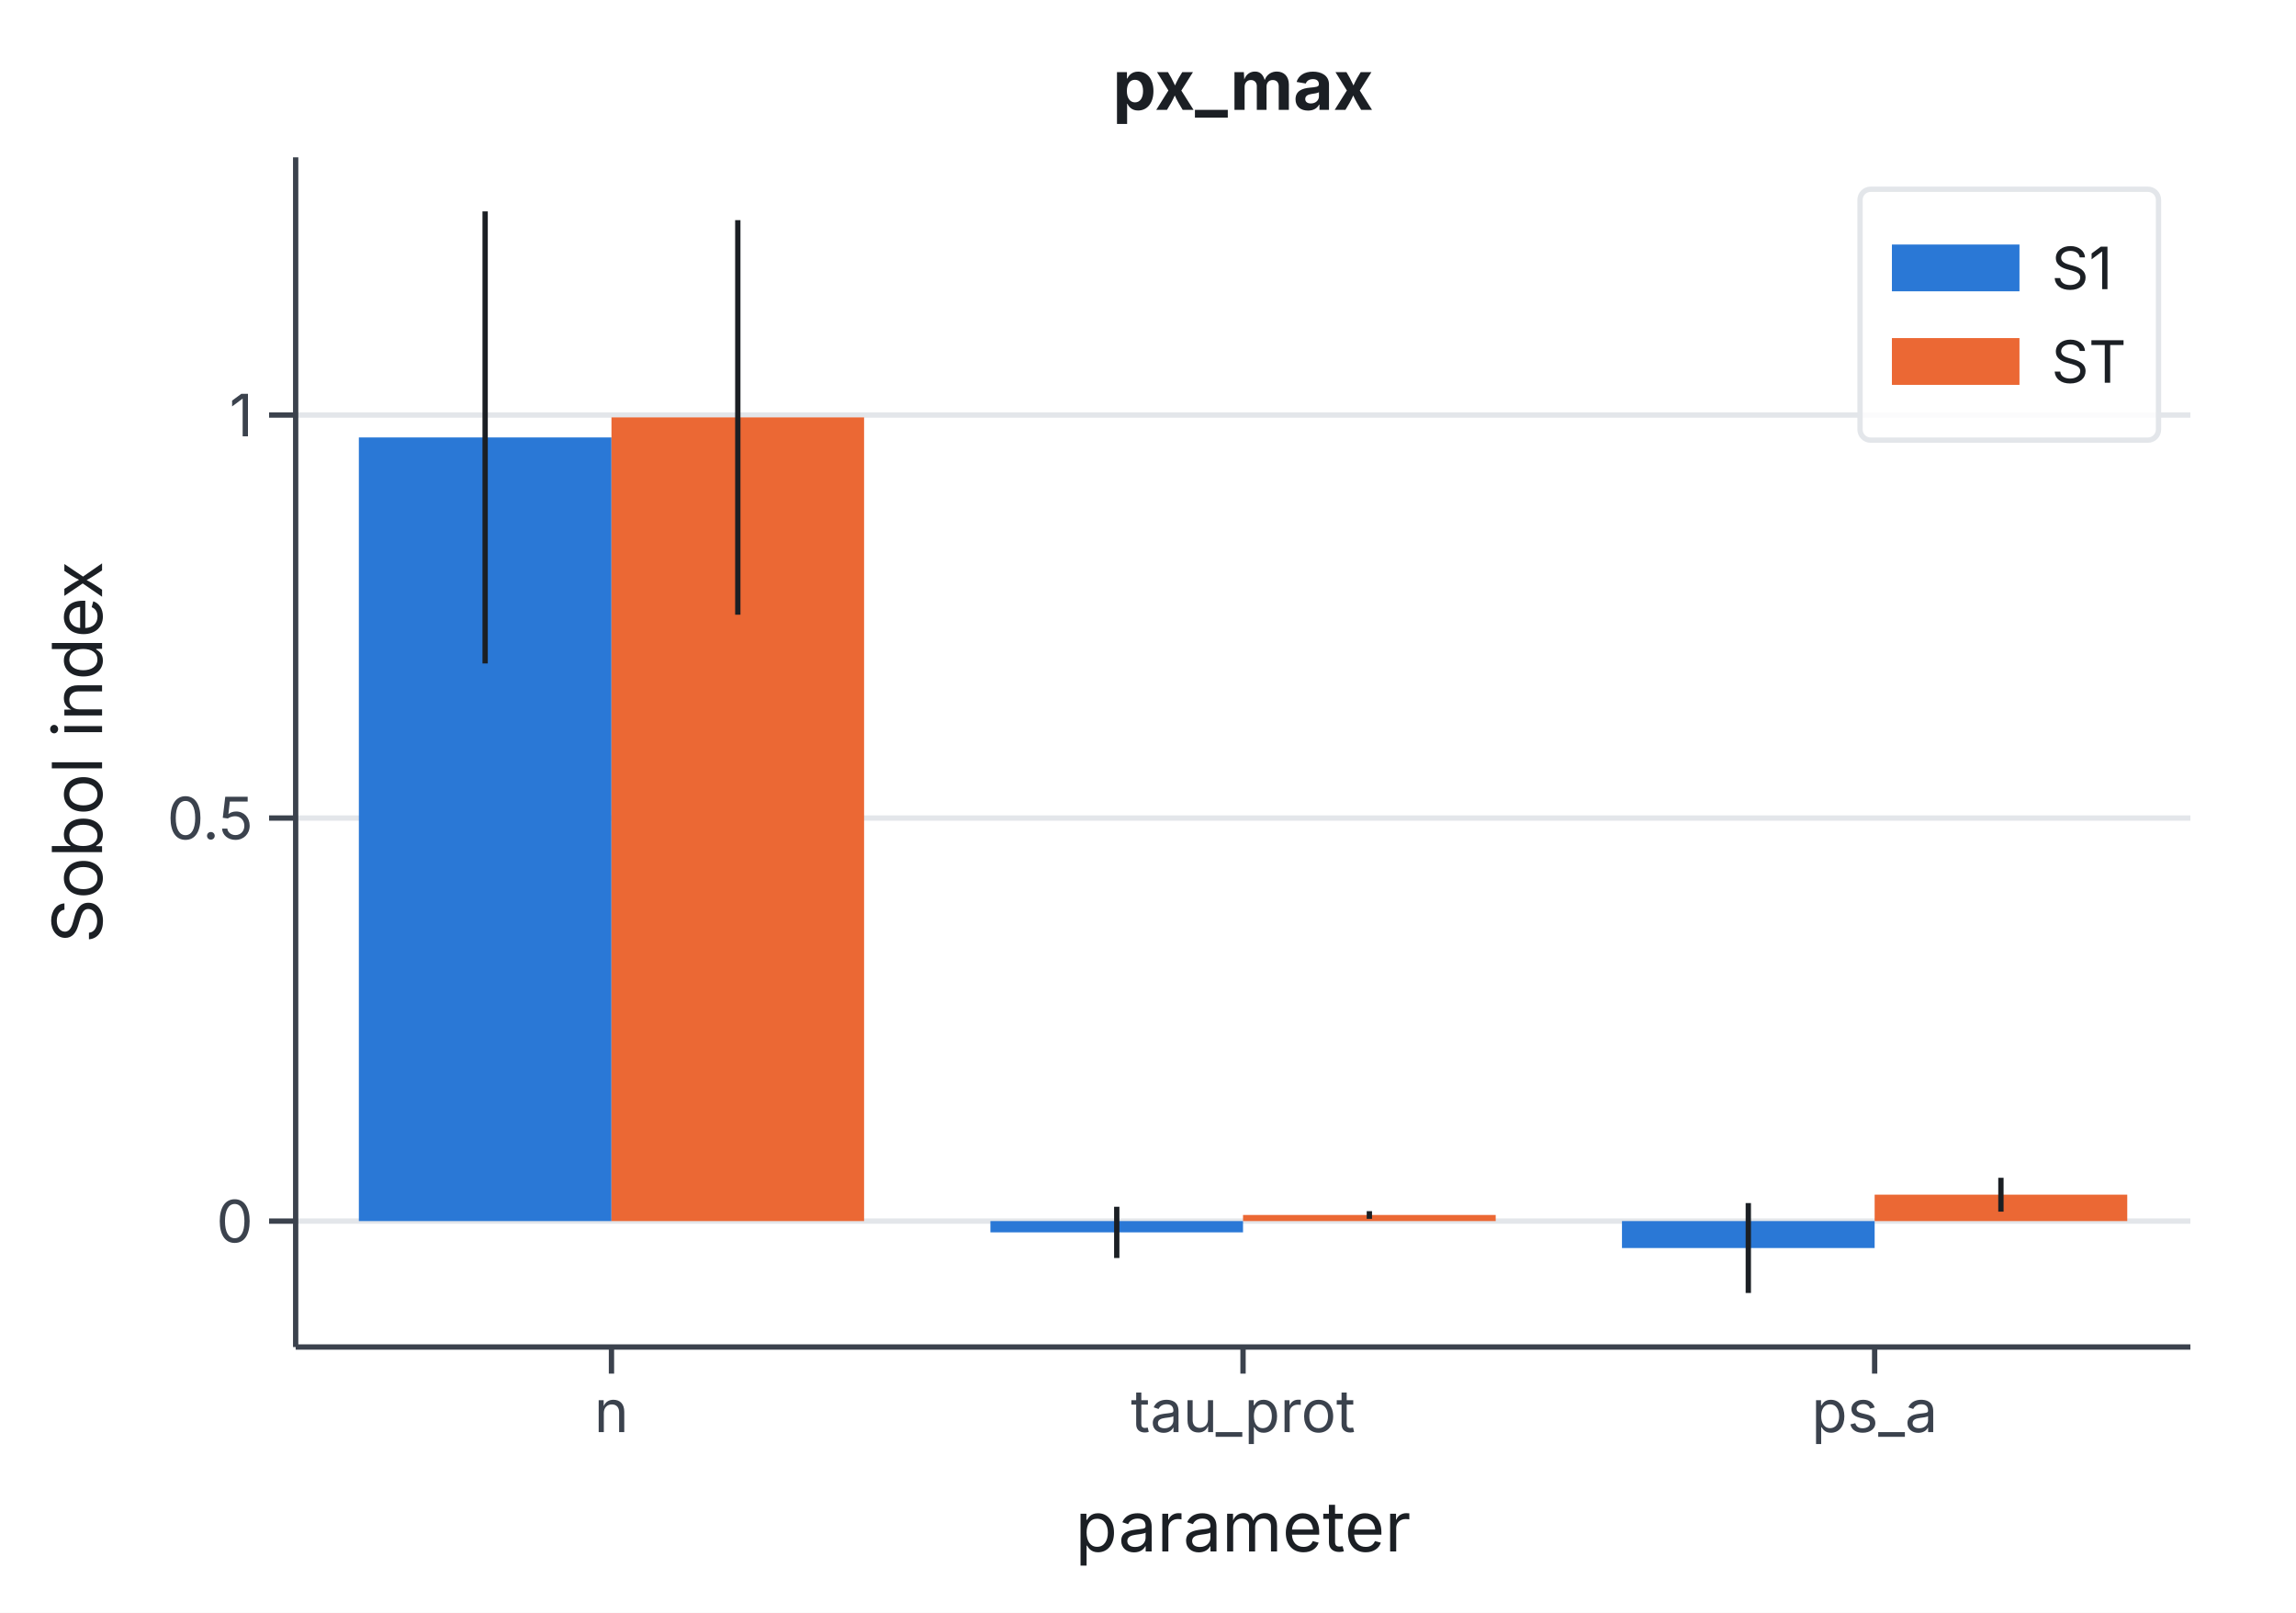
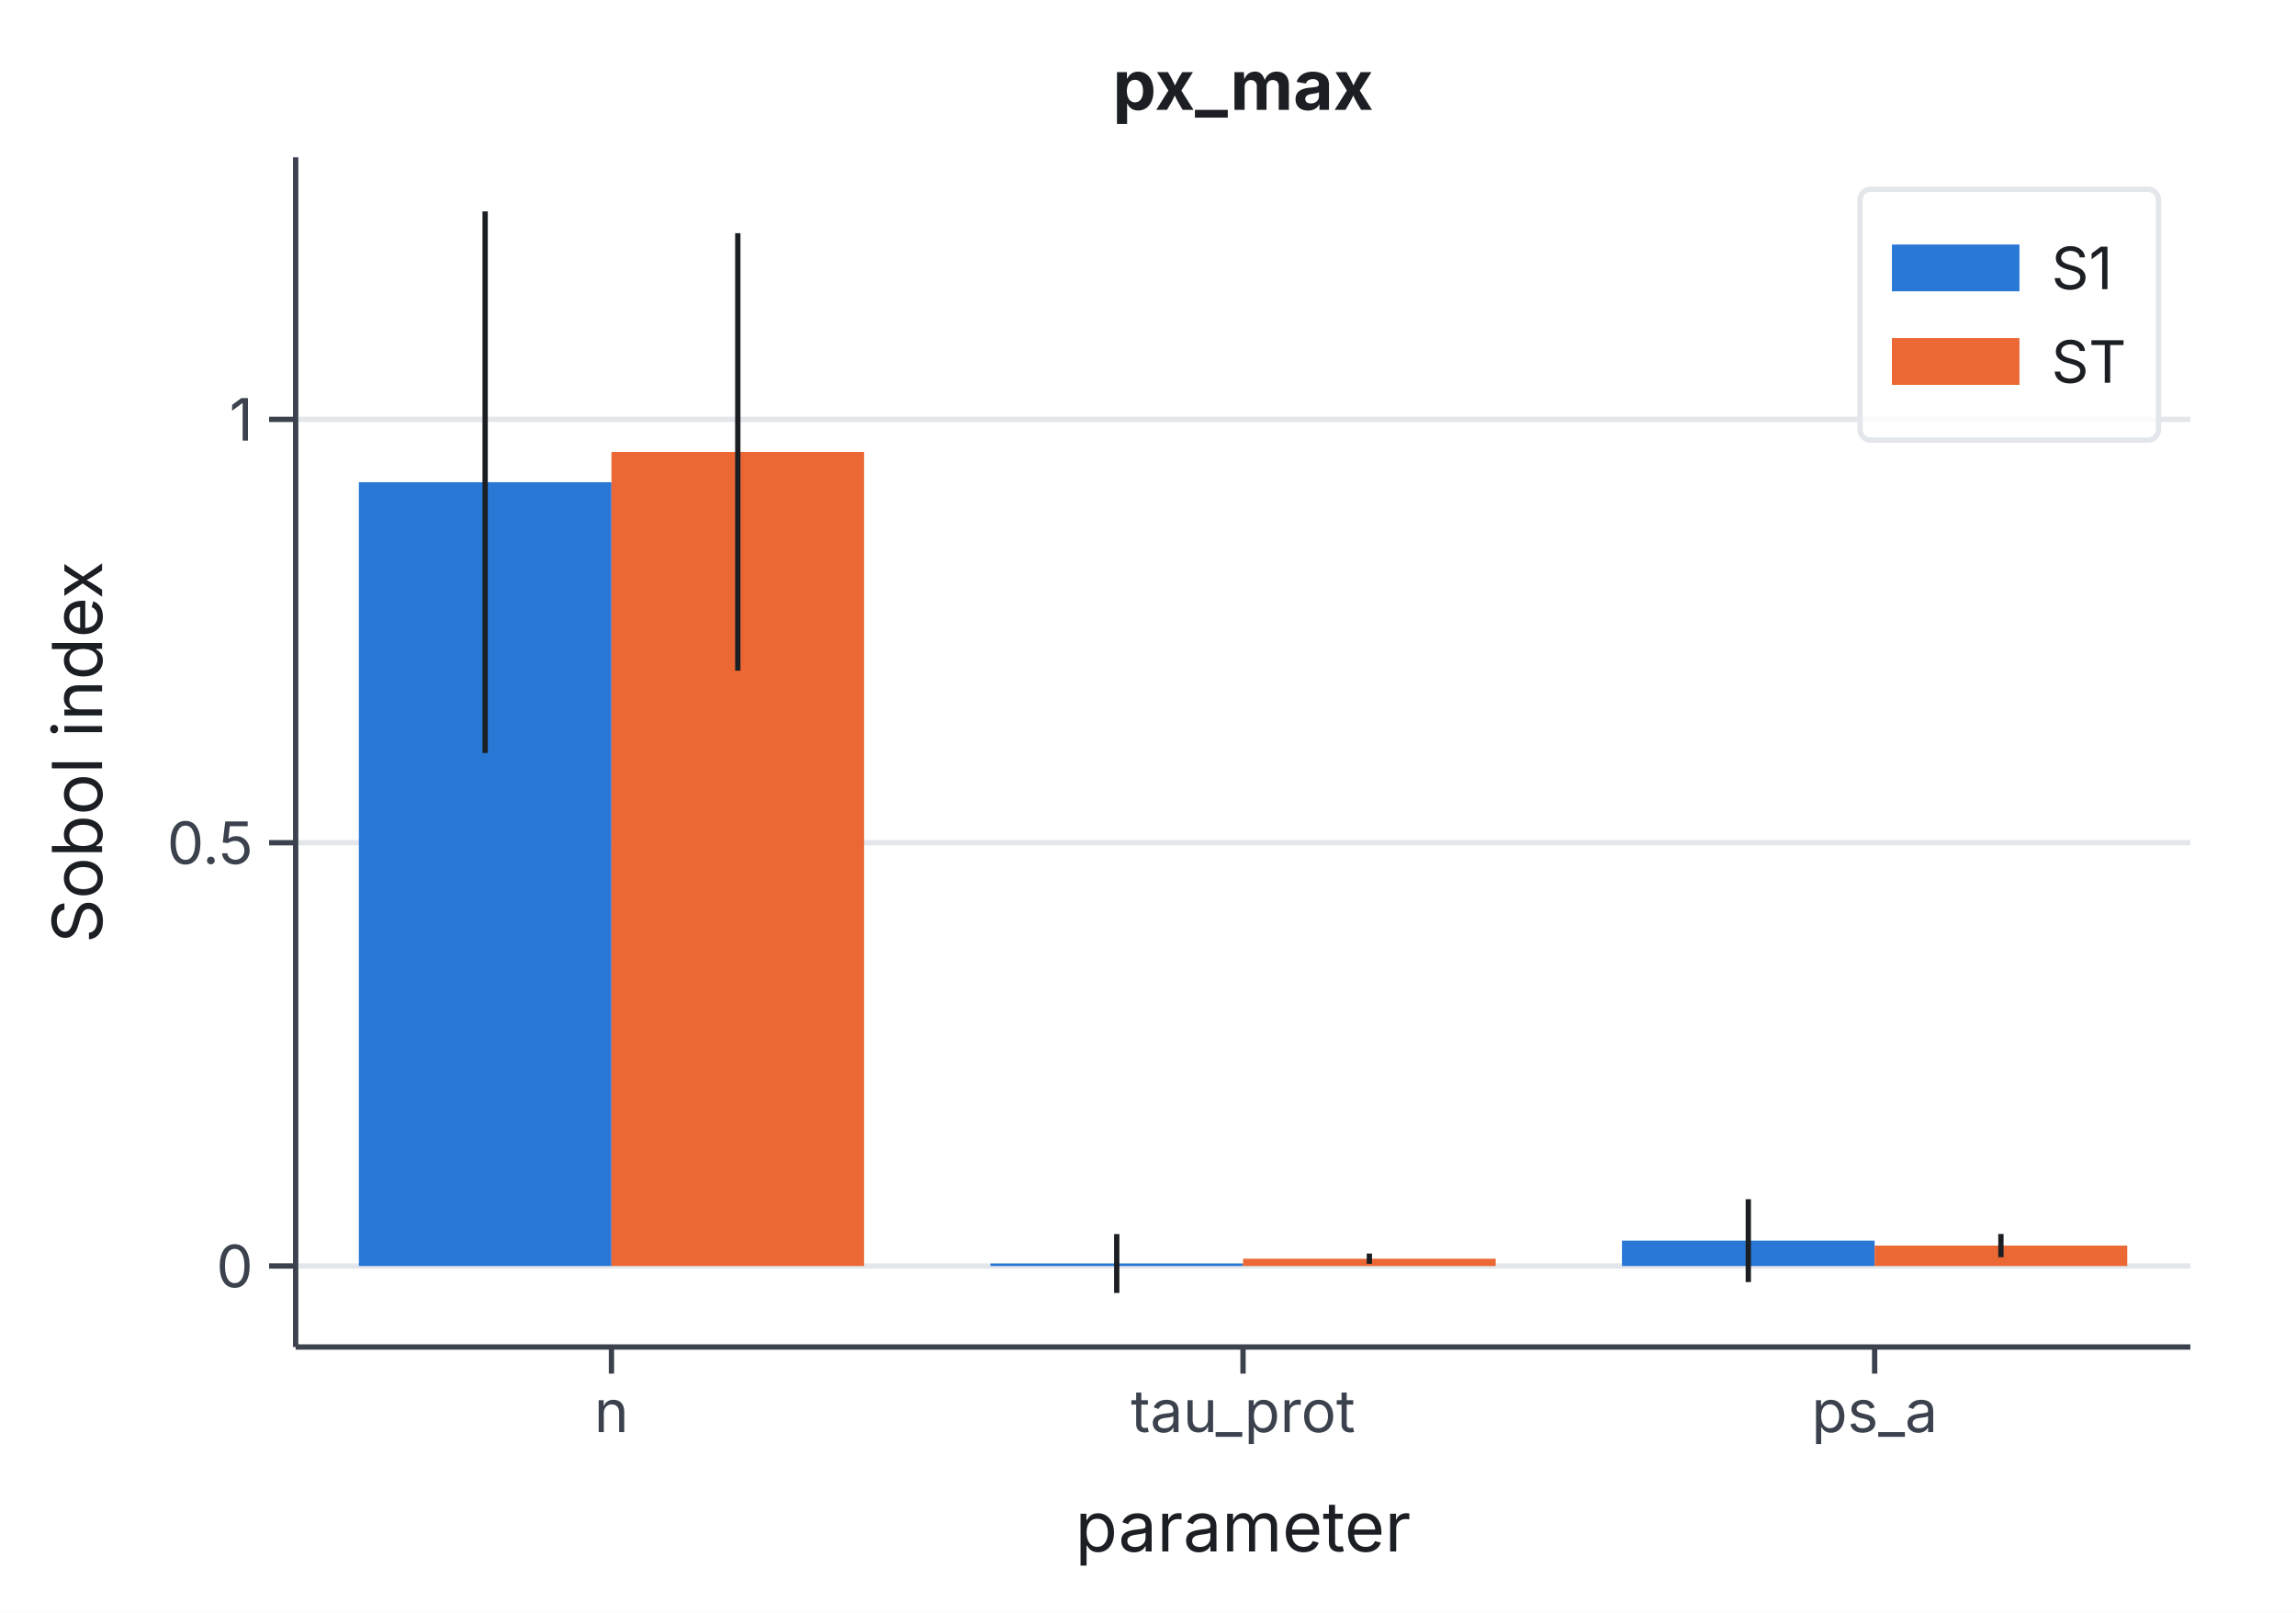
<svg xmlns="http://www.w3.org/2000/svg" width="432" height="303.4" viewBox="0 0 432 303.4" class="sbmlsim-figure" role="img" font-family="Inter, -apple-system, BlinkMacSystemFont, 'Segoe UI', Roboto, Helvetica, Arial, sans-serif">
  <defs>
-     <clipPath id="sbmlsim-db5247483b00-p0-clip-0">
+     <clipPath id="sbmlsim-5eb896af1edf-p0-clip-0">
      <rect x="47.63" y="21.6" width="356.5" height="223.8" />
    </clipPath>
  </defs>
  <g class="charton-background">
    <rect x="0" y="0" width="432" height="303.4" fill="#ffffff" />
  </g>
  <svg class="sbmlsim-plot" data-plot="p0" x="8" y="8" width="416" height="288" overflow="visible">
    <g class="charton-title">
      <text x="225.88" y="7.8" font-size="13" fill="#1b1f24" text-anchor="middle" dominant-baseline="middle" font-weight="bold">px_max</text>
    </g>
    <g class="charton-grid" stroke="#e3e6ea" stroke-width="1">
-       <line x1="47.63" y1="221.71" x2="404.13" y2="221.71" />
-       <line x1="47.63" y1="145.89" x2="404.13" y2="145.89" />
-       <line x1="47.63" y1="70.08" x2="404.13" y2="70.08" />
+       <line x1="47.63" y1="230.16" x2="404.13" y2="230.16" />
+       <line x1="47.63" y1="150.53" x2="404.13" y2="150.53" />
+       <line x1="47.63" y1="70.89" x2="404.13" y2="70.89" />
    </g>
-     <g class="charton-plot" clip-path="url(#sbmlsim-db5247483b00-p0-clip-0)">
+     <g class="charton-plot" clip-path="url(#sbmlsim-5eb896af1edf-p0-clip-0)">
      <g class="sbmlsim-element sbmlsim-bar" data-element="e0" data-legend="e0">
        <g class="charton-mark charton-mark-polygon">
-           <path d="M59.52 221.71L107.05 221.71L107.05 74.29L59.52 74.29Z" fill="#2a78d6" />
-           <path d="M178.35 221.71L225.88 221.71L225.88 223.83L178.35 223.83Z" fill="#2a78d6" />
-           <path d="M297.18 221.71L344.72 221.71L344.72 226.78L297.18 226.78Z" fill="#2a78d6" />
+           <path d="M59.52 230.16L107.05 230.16L107.05 82.71L59.52 82.71Z" fill="#2a78d6" />
+           <path d="M178.35 230.16L225.88 230.16L225.88 229.69L178.35 229.69Z" fill="#2a78d6" />
+           <path d="M297.18 230.16L344.72 230.16L344.72 225.39L297.18 225.39Z" fill="#2a78d6" />
        </g>
        <g class="charton-mark charton-mark-path">
-           <path d="M83.28 116.81L83.28 31.77M202.12 228.65L202.12 219.01M320.95 235.23L320.95 218.32" fill="none" stroke="#1b1f24" stroke-width="1" stroke-linejoin="round" />
+           <path d="M83.28 133.65L83.28 31.77M202.12 235.23L202.12 224.15M320.95 233.18L320.95 217.6" fill="none" stroke="#1b1f24" stroke-width="1" stroke-linejoin="round" />
        </g>
      </g>
      <g class="sbmlsim-element sbmlsim-bar" data-element="e1" data-legend="e1">
        <g class="charton-mark charton-mark-polygon">
-           <path d="M107.05 221.71L154.58 221.71L154.58 70.52L107.05 70.52Z" fill="#eb6834" />
-           <path d="M225.88 221.71L273.42 221.71L273.42 220.56L225.88 220.56Z" fill="#eb6834" />
-           <path d="M344.72 221.71L392.25 221.71L392.25 216.74L344.72 216.74Z" fill="#eb6834" />
+           <path d="M107.05 230.16L154.58 230.16L154.58 77.02L107.05 77.02Z" fill="#eb6834" />
+           <path d="M225.88 230.16L273.42 230.16L273.42 228.79L225.88 228.79Z" fill="#eb6834" />
+           <path d="M344.72 230.16L392.25 230.16L392.25 226.32L344.72 226.32Z" fill="#eb6834" />
        </g>
        <g class="charton-mark charton-mark-path">
-           <path d="M130.82 107.64L130.82 33.41M249.65 221.28L249.65 219.84M368.48 219.93L368.48 213.56" fill="none" stroke="#1b1f24" stroke-width="1" stroke-linejoin="round" />
+           <path d="M130.82 118.17L130.82 35.87M249.65 229.75L249.65 227.82M368.48 228.51L368.48 224.13" fill="none" stroke="#1b1f24" stroke-width="1" stroke-linejoin="round" />
        </g>
      </g>
    </g>
    <g class="charton-axis charton-axis-x" data-axis="x">
      <g class="charton-axis-line">
        <path d="M47.63 245.4L404.13 245.4" fill="none" stroke="#3b424d" stroke-width="1" stroke-linejoin="round" />
      </g>
      <g class="charton-tick">
        <path d="M107.05 245.4L107.05 250.4" fill="none" stroke="#3b424d" stroke-width="1" stroke-linejoin="round" />
        <path d="M225.88 245.4L225.88 250.4" fill="none" stroke="#3b424d" stroke-width="1" stroke-linejoin="round" />
        <path d="M344.72 245.4L344.72 250.4" fill="none" stroke="#3b424d" stroke-width="1" stroke-linejoin="round" />
      </g>
      <g class="charton-tick-label">
        <text x="107.05" y="253.4" font-size="11" fill="#3b424d" text-anchor="middle" dominant-baseline="hanging">n</text>
        <text x="225.88" y="253.4" font-size="11" fill="#3b424d" text-anchor="middle" dominant-baseline="hanging">tau_prot</text>
        <text x="344.72" y="253.4" font-size="11" fill="#3b424d" text-anchor="middle" dominant-baseline="hanging">ps_a</text>
      </g>
      <g class="charton-axis-title">
        <text x="225.88" y="274.4" font-size="13" fill="#1b1f24" text-anchor="middle" dominant-baseline="hanging">parameter</text>
      </g>
    </g>
    <g class="charton-axis charton-axis-y" data-axis="y">
      <g class="charton-axis-line">
        <path d="M47.63 21.6L47.63 245.4" fill="none" stroke="#3b424d" stroke-width="1" stroke-linejoin="round" />
      </g>
      <g class="charton-tick">
-         <path d="M47.63 221.71L42.63 221.71" fill="none" stroke="#3b424d" stroke-width="1" stroke-linejoin="round" />
-         <path d="M47.63 145.89L42.63 145.89" fill="none" stroke="#3b424d" stroke-width="1" stroke-linejoin="round" />
-         <path d="M47.63 70.08L42.63 70.08" fill="none" stroke="#3b424d" stroke-width="1" stroke-linejoin="round" />
+         <path d="M47.63 230.16L42.63 230.16" fill="none" stroke="#3b424d" stroke-width="1" stroke-linejoin="round" />
+         <path d="M47.63 150.53L42.63 150.53" fill="none" stroke="#3b424d" stroke-width="1" stroke-linejoin="round" />
+         <path d="M47.63 70.89L42.63 70.89" fill="none" stroke="#3b424d" stroke-width="1" stroke-linejoin="round" />
      </g>
      <g class="charton-tick-label">
-         <text x="39.63" y="221.71" font-size="11" fill="#3b424d" text-anchor="end" dominant-baseline="central">0</text>
-         <text x="39.63" y="145.89" font-size="11" fill="#3b424d" text-anchor="end" dominant-baseline="central">0.5</text>
-         <text x="39.63" y="70.08" font-size="11" fill="#3b424d" text-anchor="end" dominant-baseline="central">1</text>
+         <text x="39.63" y="230.16" font-size="11" fill="#3b424d" text-anchor="end" dominant-baseline="central">0</text>
+         <text x="39.63" y="150.53" font-size="11" fill="#3b424d" text-anchor="end" dominant-baseline="central">0.5</text>
+         <text x="39.63" y="70.89" font-size="11" fill="#3b424d" text-anchor="end" dominant-baseline="central">1</text>
      </g>
      <g class="charton-axis-title">
        <text x="6.5" y="133.5" font-size="13" fill="#1b1f24" text-anchor="middle" dominant-baseline="middle" transform="rotate(-90 6.5 133.5)">Sobol index</text>
      </g>
    </g>
  </svg>
  <g class="sbmlsim-legend" data-plot="p0">
    <rect class="sbmlsim-legend-frame" x="349.97" y="35.6" width="56.16" height="47.2" rx="2" fill="#ffffff" fill-opacity="0.85" stroke="#e3e6ea" stroke-width="1" />
    <g class="sbmlsim-legend-entry" data-legend="e0">
      <g class="sbmlsim-legend-swatch" transform="translate(355.97 50.4)">
        <rect x="0" y="-4.4" width="24" height="8.8" fill="#2a78d6" />
      </g>
      <text class="sbmlsim-legend-label" x="385.97" y="50.4" font-size="11" fill="#1b1f24" dominant-baseline="central">S1</text>
    </g>
    <g class="sbmlsim-legend-entry" data-legend="e1">
      <g class="sbmlsim-legend-swatch" transform="translate(355.97 68)">
        <rect x="0" y="-4.4" width="24" height="8.8" fill="#eb6834" />
      </g>
      <text class="sbmlsim-legend-label" x="385.97" y="68" font-size="11" fill="#1b1f24" dominant-baseline="central">ST</text>
    </g>
  </g>
</svg>
